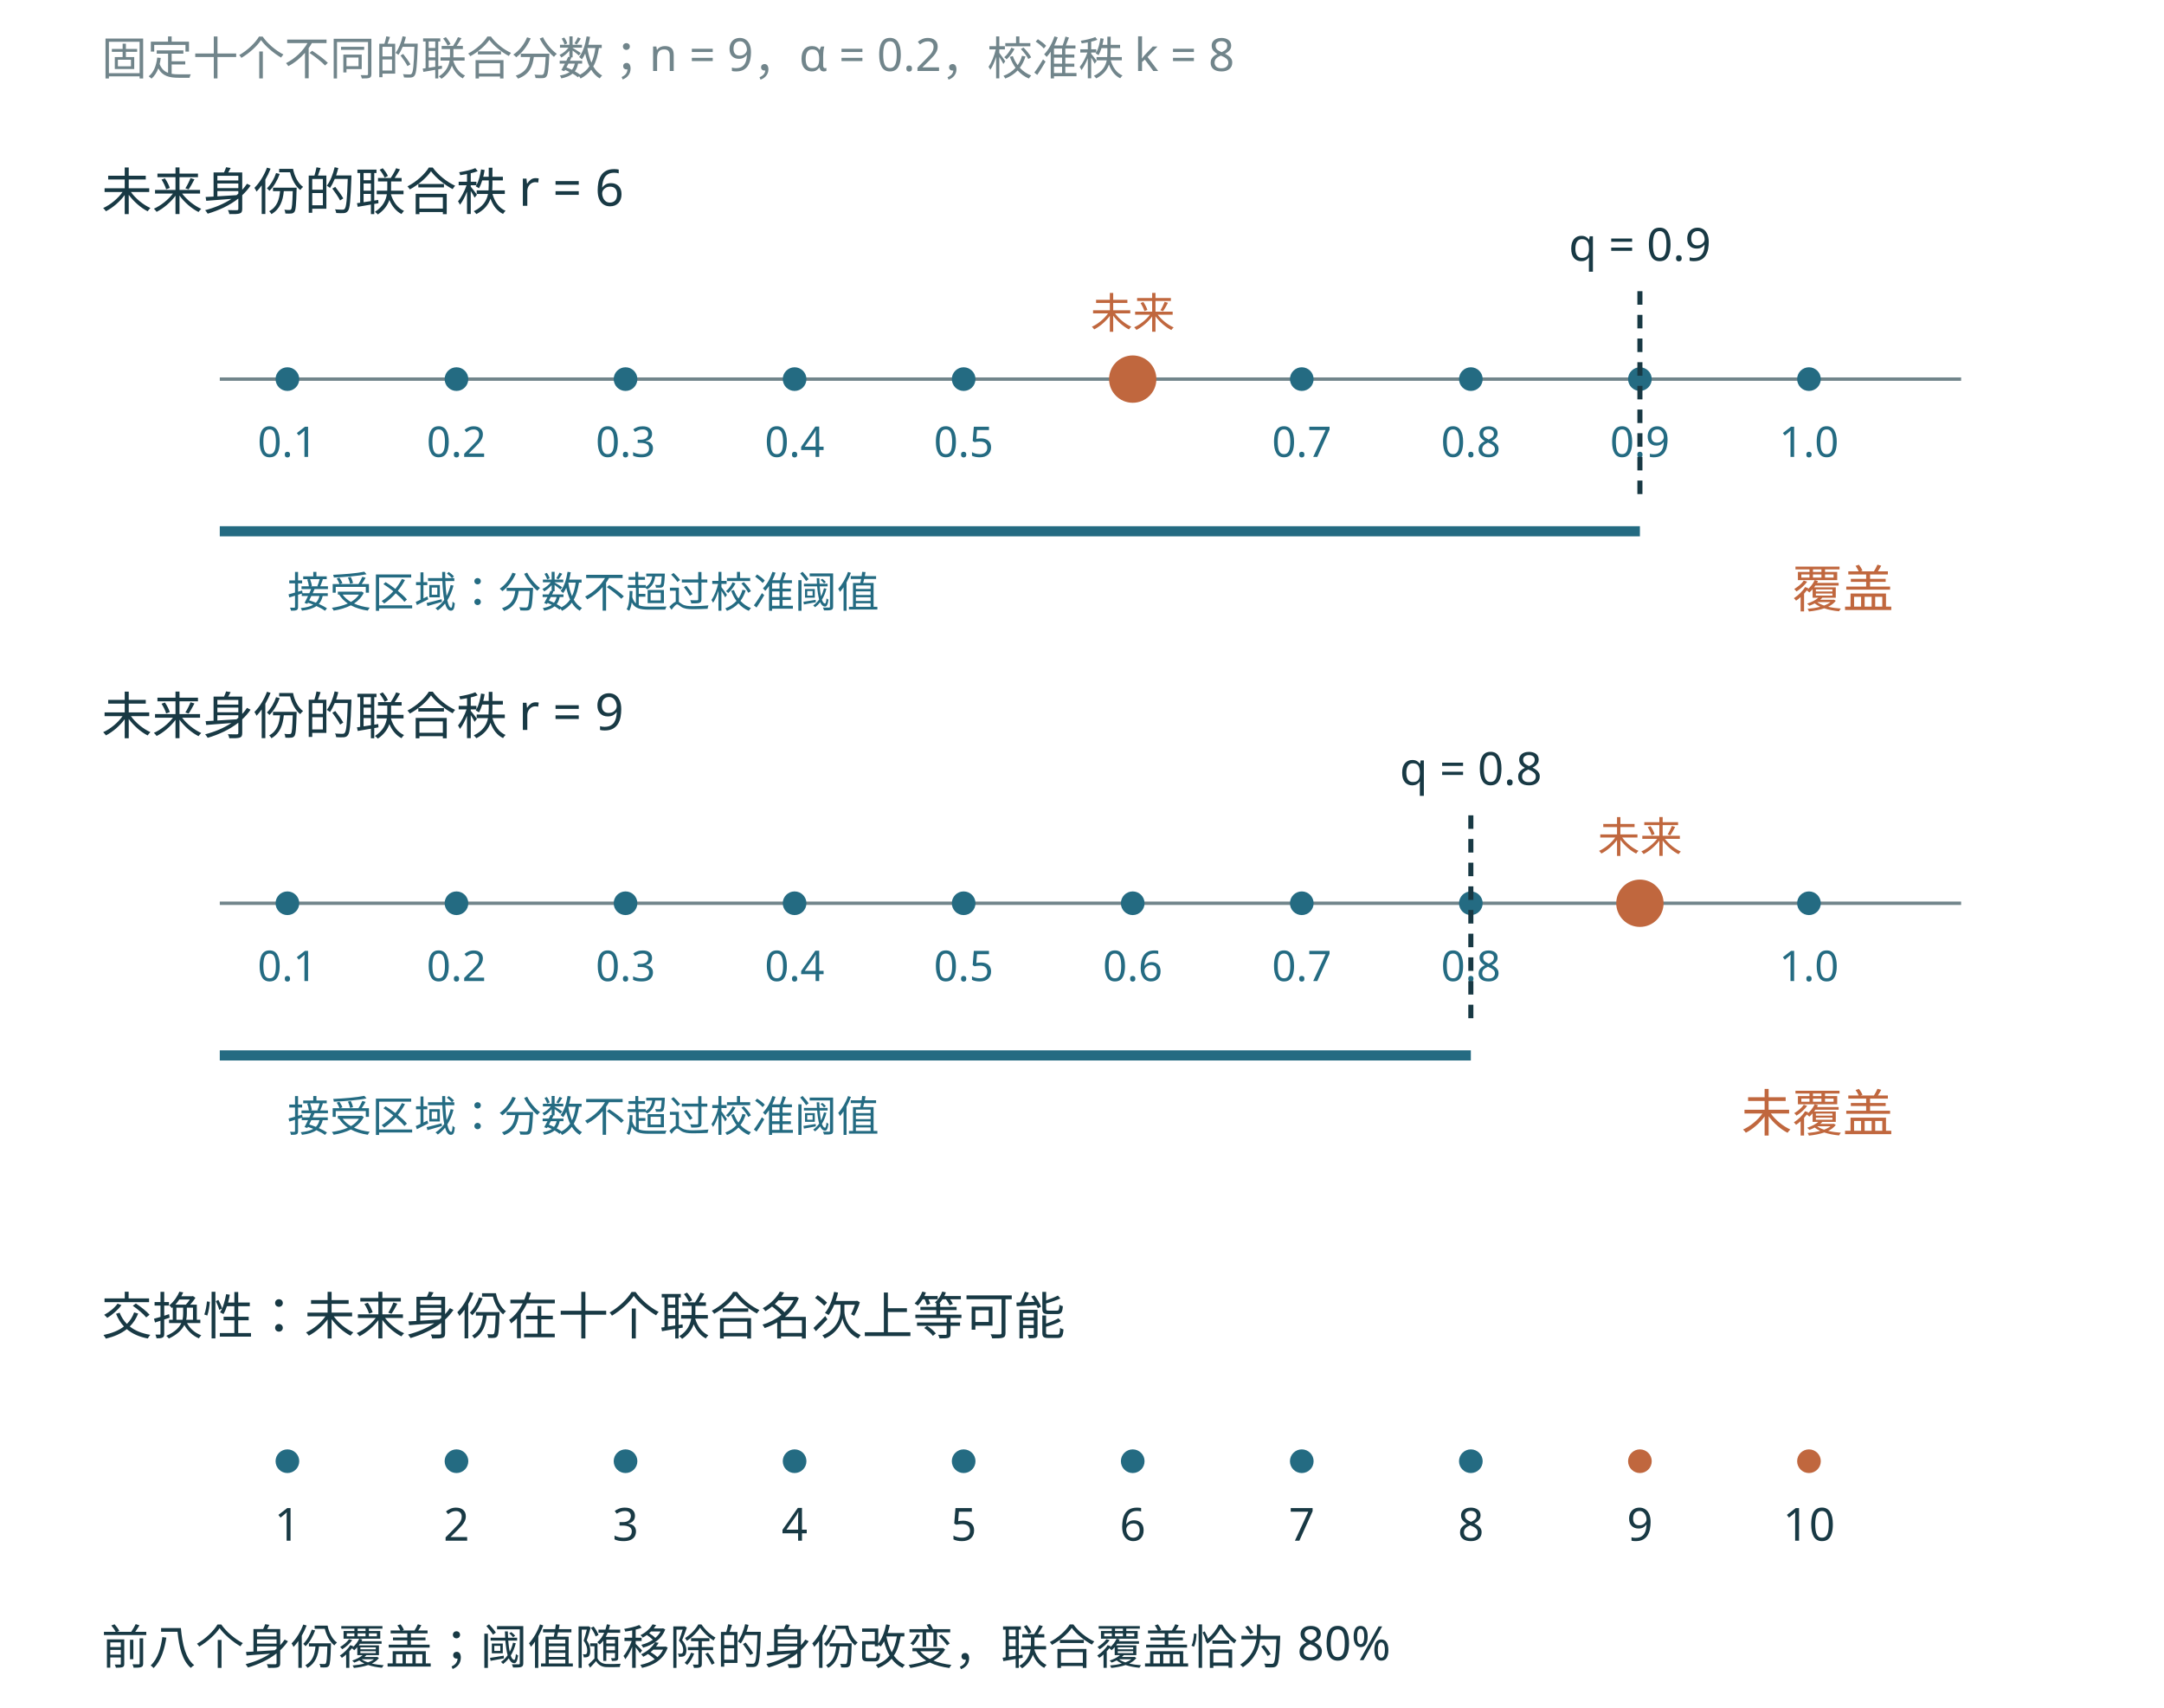
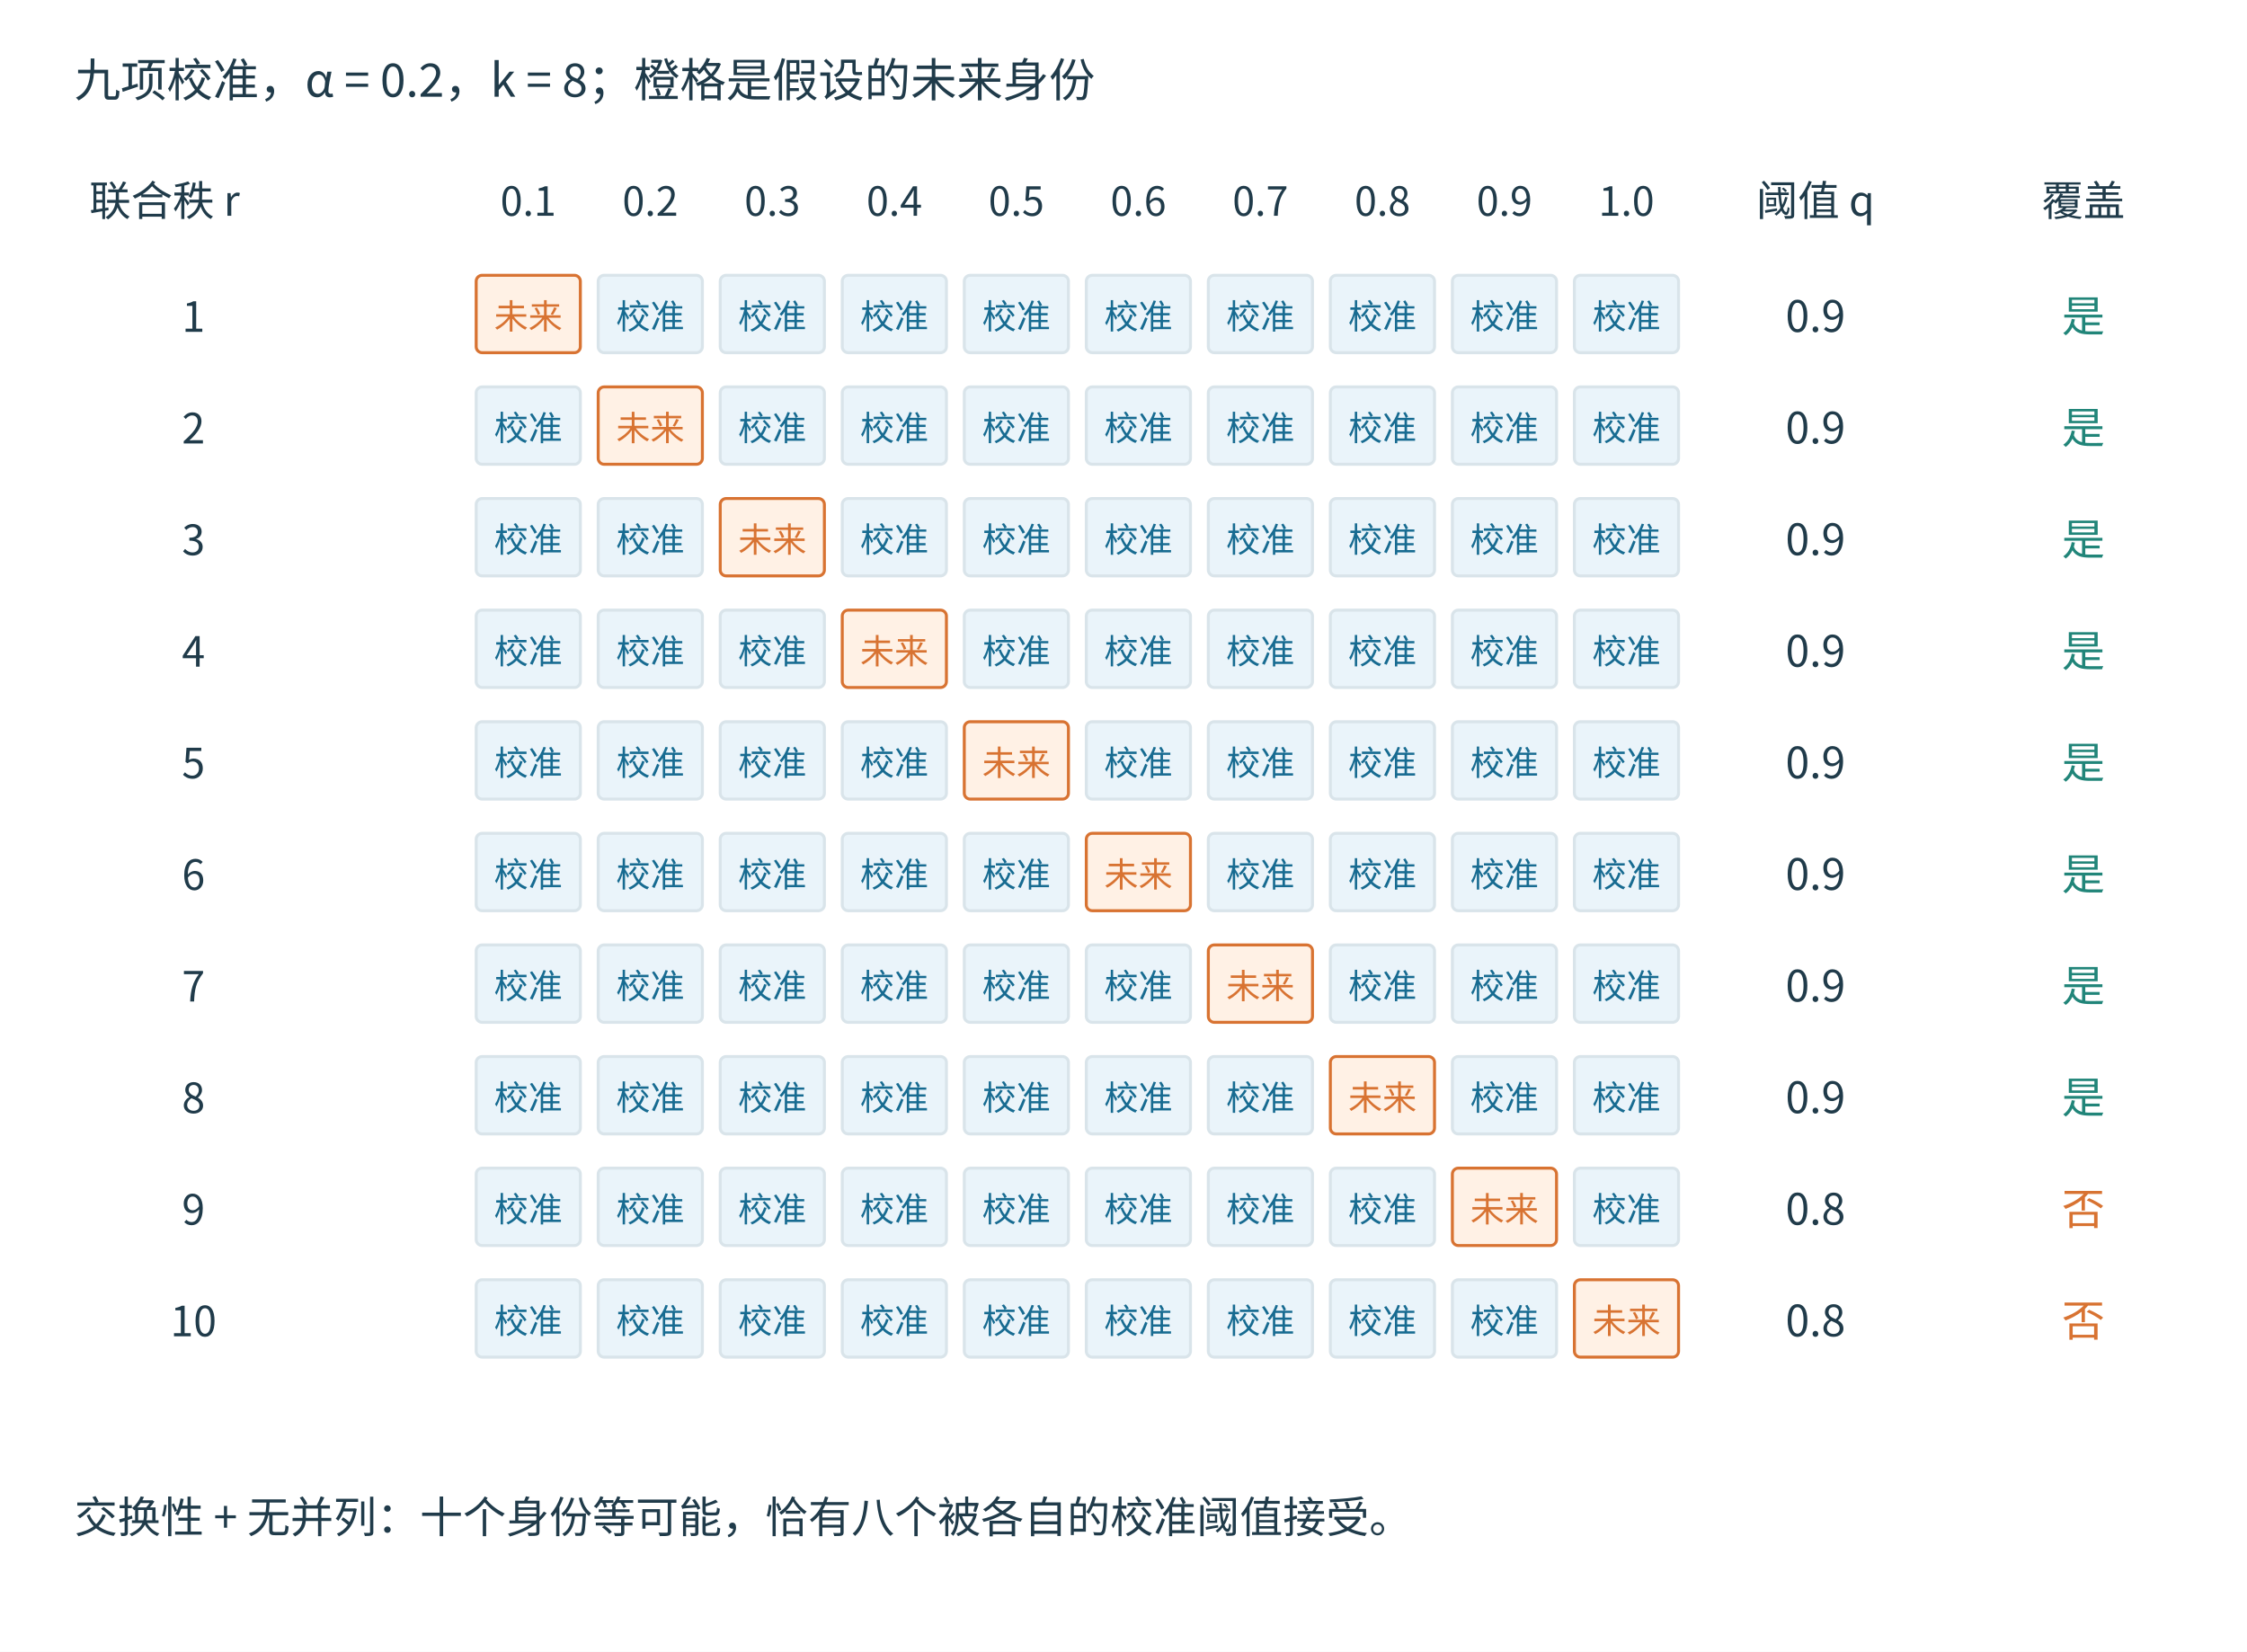
- <svg xmlns="http://www.w3.org/2000/svg" width="1280" height="1009.77" viewBox="0 75.782 1280 1009.772" role="img">
-   <rect id="offline-white-background" x="0" y="75.782" width="1280" height="1009.772" fill="#ffffff" />
-   <rect width="1280" height="1120" fill="white" />
-   <g font-family="Microsoft YaHei, sans-serif">
-     <text x="60" y="120" font-size="27" fill="#71858b" text-anchor="start">固定十个不同的联合分数；n = 9，α = 0.2，校准秩 k = 8</text>
-     <text x="60" y="200" font-size="30" fill="#183944" text-anchor="start">未来身份的联合秩 r = 6</text>
-     <line x1="130" y1="300" x2="1160" y2="300" stroke="#71858b" stroke-width="2" stroke-dasharray="" />
-     <circle cx="170" cy="300" r="7" fill="#246b82" />
-     <text x="170" y="346" font-size="25" fill="#246b82" text-anchor="middle">0.1</text>
-     <circle cx="270" cy="300" r="7" fill="#246b82" />
-     <text x="270" y="346" font-size="25" fill="#246b82" text-anchor="middle">0.2</text>
-     <circle cx="370" cy="300" r="7" fill="#246b82" />
-     <text x="370" y="346" font-size="25" fill="#246b82" text-anchor="middle">0.3</text>
-     <circle cx="470" cy="300" r="7" fill="#246b82" />
-     <text x="470" y="346" font-size="25" fill="#246b82" text-anchor="middle">0.4</text>
-     <circle cx="570" cy="300" r="7" fill="#246b82" />
-     <text x="570" y="346" font-size="25" fill="#246b82" text-anchor="middle">0.5</text>
-     <circle cx="670" cy="300" r="14" fill="#c0673e" />
-     <text x="670" y="270" font-size="25" fill="#c0673e" text-anchor="middle">未来</text>
-     <circle cx="770" cy="300" r="7" fill="#246b82" />
-     <text x="770" y="346" font-size="25" fill="#246b82" text-anchor="middle">0.7</text>
-     <circle cx="870" cy="300" r="7" fill="#246b82" />
-     <text x="870" y="346" font-size="25" fill="#246b82" text-anchor="middle">0.8</text>
-     <circle cx="970" cy="300" r="7" fill="#246b82" />
-     <text x="970" y="346" font-size="25" fill="#246b82" text-anchor="middle">0.9</text>
-     <circle cx="1070" cy="300" r="7" fill="#246b82" />
-     <text x="1070" y="346" font-size="25" fill="#246b82" text-anchor="middle">1.0</text>
-     <line x1="970" y1="248" x2="970" y2="368" stroke="#183944" stroke-width="3" stroke-dasharray="8 6" />
-     <text x="970" y="230" font-size="27" fill="#183944" text-anchor="middle">q = 0.9</text>
-     <line x1="130" y1="390" x2="970" y2="390" stroke="#246b82" stroke-width="6" stroke-dasharray="" />
-     <text x="170" y="435" font-size="25" fill="#246b82" text-anchor="start">接受区域：分数不超过校准阈值</text>
-     <text x="1120" y="435" font-size="30" fill="#c0673e" text-anchor="end">覆盖</text>
-     <text x="60" y="510" font-size="30" fill="#183944" text-anchor="start">未来身份的联合秩 r = 9</text>
-     <line x1="130" y1="610" x2="1160" y2="610" stroke="#71858b" stroke-width="2" stroke-dasharray="" />
-     <circle cx="170" cy="610" r="7" fill="#246b82" />
-     <text x="170" y="656" font-size="25" fill="#246b82" text-anchor="middle">0.1</text>
-     <circle cx="270" cy="610" r="7" fill="#246b82" />
-     <text x="270" y="656" font-size="25" fill="#246b82" text-anchor="middle">0.2</text>
-     <circle cx="370" cy="610" r="7" fill="#246b82" />
-     <text x="370" y="656" font-size="25" fill="#246b82" text-anchor="middle">0.3</text>
-     <circle cx="470" cy="610" r="7" fill="#246b82" />
-     <text x="470" y="656" font-size="25" fill="#246b82" text-anchor="middle">0.4</text>
-     <circle cx="570" cy="610" r="7" fill="#246b82" />
-     <text x="570" y="656" font-size="25" fill="#246b82" text-anchor="middle">0.5</text>
-     <circle cx="670" cy="610" r="7" fill="#246b82" />
-     <text x="670" y="656" font-size="25" fill="#246b82" text-anchor="middle">0.6</text>
-     <circle cx="770" cy="610" r="7" fill="#246b82" />
-     <text x="770" y="656" font-size="25" fill="#246b82" text-anchor="middle">0.7</text>
-     <circle cx="870" cy="610" r="7" fill="#246b82" />
-     <text x="870" y="656" font-size="25" fill="#246b82" text-anchor="middle">0.8</text>
-     <circle cx="970" cy="610" r="14" fill="#c0673e" />
-     <text x="970" y="580" font-size="25" fill="#c0673e" text-anchor="middle">未来</text>
-     <circle cx="1070" cy="610" r="7" fill="#246b82" />
-     <text x="1070" y="656" font-size="25" fill="#246b82" text-anchor="middle">1.0</text>
-     <line x1="870" y1="558" x2="870" y2="678" stroke="#183944" stroke-width="3" stroke-dasharray="8 6" />
-     <text x="870" y="540" font-size="27" fill="#183944" text-anchor="middle">q = 0.8</text>
-     <line x1="130" y1="700" x2="870" y2="700" stroke="#246b82" stroke-width="6" stroke-dasharray="" />
-     <text x="170" y="745" font-size="25" fill="#246b82" text-anchor="start">接受区域：分数不超过校准阈值</text>
-     <text x="1120" y="745" font-size="30" fill="#c0673e" text-anchor="end">未覆盖</text>
-     <text x="60" y="865" font-size="30" fill="#183944" text-anchor="start">交换性：未来身份在十个联合名次上等可能</text>
-     <circle cx="170" cy="940" r="7" fill="#246b82" />
-     <text x="170" y="987" font-size="27" fill="#183944" text-anchor="middle">1</text>
-     <circle cx="270" cy="940" r="7" fill="#246b82" />
-     <text x="270" y="987" font-size="27" fill="#183944" text-anchor="middle">2</text>
-     <circle cx="370" cy="940" r="7" fill="#246b82" />
-     <text x="370" y="987" font-size="27" fill="#183944" text-anchor="middle">3</text>
-     <circle cx="470" cy="940" r="7" fill="#246b82" />
-     <text x="470" y="987" font-size="27" fill="#183944" text-anchor="middle">4</text>
-     <circle cx="570" cy="940" r="7" fill="#246b82" />
-     <text x="570" y="987" font-size="27" fill="#183944" text-anchor="middle">5</text>
-     <circle cx="670" cy="940" r="7" fill="#246b82" />
-     <text x="670" y="987" font-size="27" fill="#183944" text-anchor="middle">6</text>
-     <circle cx="770" cy="940" r="7" fill="#246b82" />
-     <text x="770" y="987" font-size="27" fill="#183944" text-anchor="middle">7</text>
-     <circle cx="870" cy="940" r="7" fill="#246b82" />
-     <text x="870" y="987" font-size="27" fill="#183944" text-anchor="middle">8</text>
-     <circle cx="970" cy="940" r="7" fill="#c0673e" />
-     <text x="970" y="987" font-size="27" fill="#183944" text-anchor="middle">9</text>
-     <circle cx="1070" cy="940" r="7" fill="#c0673e" />
-     <text x="1070" y="987" font-size="27" fill="#183944" text-anchor="middle">10</text>
-     <text x="60" y="1060" font-size="28" fill="#183944" text-anchor="start">前八个身份覆盖；阈值随移除的身份改变，联合覆盖恰为 80%</text>
+ <svg xmlns="http://www.w3.org/2000/svg" width="1510" height="1110" viewBox="0 0 1510 1110" role="img">
+   <rect width="1510" height="1110" fill="white" />
+   <defs>
+     <marker id="b" markerWidth="10" markerHeight="10" refX="8" refY="4" orient="auto" markerUnits="userSpaceOnUse">
+       <path d="M0 0 L8 4 L0 8" fill="none" stroke="#176b91" stroke-width="2" />
+     </marker>
+     <marker id="t" markerWidth="10" markerHeight="10" refX="8" refY="4" orient="auto" markerUnits="userSpaceOnUse">
+       <path d="M0 0 L8 4 L0 8" fill="none" stroke="#218579" stroke-width="2" />
+     </marker>
+     <marker id="a" markerWidth="10" markerHeight="10" refX="8" refY="4" orient="auto" markerUnits="userSpaceOnUse">
+       <path d="M0 0 L8 4 L0 8" fill="none" stroke="#d87332" stroke-width="2" />
+     </marker>
+     <marker id="g" markerWidth="10" markerHeight="10" refX="8" refY="4" orient="auto" markerUnits="userSpaceOnUse">
+       <path d="M0 0 L8 4 L0 8" fill="none" stroke="#80929d" stroke-width="2" />
+     </marker>
+   </defs>
+   <g font-family="Microsoft YaHei,Noto Sans CJK SC,sans-serif">
+     <text x="50" y="65" font-size="31" fill="#203b4a" text-anchor="start">九项校准，α = 0.2，k = 8；橙格是假设的未来身份</text>
+     <text x="60" y="145" font-size="28" fill="#203b4a" text-anchor="start">联合秩 r</text>
+     <text x="355" y="145" font-size="27" fill="#203b4a" text-anchor="middle">0.1</text>
+     <text x="437" y="145" font-size="27" fill="#203b4a" text-anchor="middle">0.2</text>
+     <text x="519" y="145" font-size="27" fill="#203b4a" text-anchor="middle">0.3</text>
+     <text x="601" y="145" font-size="27" fill="#203b4a" text-anchor="middle">0.4</text>
+     <text x="683" y="145" font-size="27" fill="#203b4a" text-anchor="middle">0.5</text>
+     <text x="765" y="145" font-size="27" fill="#203b4a" text-anchor="middle">0.6</text>
+     <text x="847" y="145" font-size="27" fill="#203b4a" text-anchor="middle">0.7</text>
+     <text x="929" y="145" font-size="27" fill="#203b4a" text-anchor="middle">0.8</text>
+     <text x="1011" y="145" font-size="27" fill="#203b4a" text-anchor="middle">0.9</text>
+     <text x="1093" y="145" font-size="27" fill="#203b4a" text-anchor="middle">1.0</text>
+     <text x="1220" y="145" font-size="28" fill="#203b4a" text-anchor="middle">阈值 q</text>
+     <text x="1400" y="145" font-size="28" fill="#203b4a" text-anchor="middle">覆盖</text>
+     <text x="130" y="223" font-size="28" fill="#203b4a" text-anchor="middle">1</text>
+     <rect x="320" y="185" width="70" height="52" fill="#fff1e5" stroke="#d87332" stroke-width="2" rx="4" />
+     <text x="355" y="221" font-size="23" fill="#d87332" text-anchor="middle">未来</text>
+     <rect x="402" y="185" width="70" height="52" fill="#eaf4fa" stroke="#d9e4ea" stroke-width="2" rx="4" />
+     <text x="437" y="221" font-size="23" fill="#176b91" text-anchor="middle">校准</text>
+     <rect x="484" y="185" width="70" height="52" fill="#eaf4fa" stroke="#d9e4ea" stroke-width="2" rx="4" />
+     <text x="519" y="221" font-size="23" fill="#176b91" text-anchor="middle">校准</text>
+     <rect x="566" y="185" width="70" height="52" fill="#eaf4fa" stroke="#d9e4ea" stroke-width="2" rx="4" />
+     <text x="601" y="221" font-size="23" fill="#176b91" text-anchor="middle">校准</text>
+     <rect x="648" y="185" width="70" height="52" fill="#eaf4fa" stroke="#d9e4ea" stroke-width="2" rx="4" />
+     <text x="683" y="221" font-size="23" fill="#176b91" text-anchor="middle">校准</text>
+     <rect x="730" y="185" width="70" height="52" fill="#eaf4fa" stroke="#d9e4ea" stroke-width="2" rx="4" />
+     <text x="765" y="221" font-size="23" fill="#176b91" text-anchor="middle">校准</text>
+     <rect x="812" y="185" width="70" height="52" fill="#eaf4fa" stroke="#d9e4ea" stroke-width="2" rx="4" />
+     <text x="847" y="221" font-size="23" fill="#176b91" text-anchor="middle">校准</text>
+     <rect x="894" y="185" width="70" height="52" fill="#eaf4fa" stroke="#d9e4ea" stroke-width="2" rx="4" />
+     <text x="929" y="221" font-size="23" fill="#176b91" text-anchor="middle">校准</text>
+     <rect x="976" y="185" width="70" height="52" fill="#eaf4fa" stroke="#d9e4ea" stroke-width="2" rx="4" />
+     <text x="1011" y="221" font-size="23" fill="#176b91" text-anchor="middle">校准</text>
+     <rect x="1058" y="185" width="70" height="52" fill="#eaf4fa" stroke="#d9e4ea" stroke-width="2" rx="4" />
+     <text x="1093" y="221" font-size="23" fill="#176b91" text-anchor="middle">校准</text>
+     <text x="1220" y="223" font-size="29" fill="#203b4a" text-anchor="middle">0.9</text>
+     <text x="1400" y="223" font-size="29" fill="#218579" text-anchor="middle">是</text>
+     <text x="130" y="298" font-size="28" fill="#203b4a" text-anchor="middle">2</text>
+     <rect x="320" y="260" width="70" height="52" fill="#eaf4fa" stroke="#d9e4ea" stroke-width="2" rx="4" />
+     <text x="355" y="296" font-size="23" fill="#176b91" text-anchor="middle">校准</text>
+     <rect x="402" y="260" width="70" height="52" fill="#fff1e5" stroke="#d87332" stroke-width="2" rx="4" />
+     <text x="437" y="296" font-size="23" fill="#d87332" text-anchor="middle">未来</text>
+     <rect x="484" y="260" width="70" height="52" fill="#eaf4fa" stroke="#d9e4ea" stroke-width="2" rx="4" />
+     <text x="519" y="296" font-size="23" fill="#176b91" text-anchor="middle">校准</text>
+     <rect x="566" y="260" width="70" height="52" fill="#eaf4fa" stroke="#d9e4ea" stroke-width="2" rx="4" />
+     <text x="601" y="296" font-size="23" fill="#176b91" text-anchor="middle">校准</text>
+     <rect x="648" y="260" width="70" height="52" fill="#eaf4fa" stroke="#d9e4ea" stroke-width="2" rx="4" />
+     <text x="683" y="296" font-size="23" fill="#176b91" text-anchor="middle">校准</text>
+     <rect x="730" y="260" width="70" height="52" fill="#eaf4fa" stroke="#d9e4ea" stroke-width="2" rx="4" />
+     <text x="765" y="296" font-size="23" fill="#176b91" text-anchor="middle">校准</text>
+     <rect x="812" y="260" width="70" height="52" fill="#eaf4fa" stroke="#d9e4ea" stroke-width="2" rx="4" />
+     <text x="847" y="296" font-size="23" fill="#176b91" text-anchor="middle">校准</text>
+     <rect x="894" y="260" width="70" height="52" fill="#eaf4fa" stroke="#d9e4ea" stroke-width="2" rx="4" />
+     <text x="929" y="296" font-size="23" fill="#176b91" text-anchor="middle">校准</text>
+     <rect x="976" y="260" width="70" height="52" fill="#eaf4fa" stroke="#d9e4ea" stroke-width="2" rx="4" />
+     <text x="1011" y="296" font-size="23" fill="#176b91" text-anchor="middle">校准</text>
+     <rect x="1058" y="260" width="70" height="52" fill="#eaf4fa" stroke="#d9e4ea" stroke-width="2" rx="4" />
+     <text x="1093" y="296" font-size="23" fill="#176b91" text-anchor="middle">校准</text>
+     <text x="1220" y="298" font-size="29" fill="#203b4a" text-anchor="middle">0.9</text>
+     <text x="1400" y="298" font-size="29" fill="#218579" text-anchor="middle">是</text>
+     <text x="130" y="373" font-size="28" fill="#203b4a" text-anchor="middle">3</text>
+     <rect x="320" y="335" width="70" height="52" fill="#eaf4fa" stroke="#d9e4ea" stroke-width="2" rx="4" />
+     <text x="355" y="371" font-size="23" fill="#176b91" text-anchor="middle">校准</text>
+     <rect x="402" y="335" width="70" height="52" fill="#eaf4fa" stroke="#d9e4ea" stroke-width="2" rx="4" />
+     <text x="437" y="371" font-size="23" fill="#176b91" text-anchor="middle">校准</text>
+     <rect x="484" y="335" width="70" height="52" fill="#fff1e5" stroke="#d87332" stroke-width="2" rx="4" />
+     <text x="519" y="371" font-size="23" fill="#d87332" text-anchor="middle">未来</text>
+     <rect x="566" y="335" width="70" height="52" fill="#eaf4fa" stroke="#d9e4ea" stroke-width="2" rx="4" />
+     <text x="601" y="371" font-size="23" fill="#176b91" text-anchor="middle">校准</text>
+     <rect x="648" y="335" width="70" height="52" fill="#eaf4fa" stroke="#d9e4ea" stroke-width="2" rx="4" />
+     <text x="683" y="371" font-size="23" fill="#176b91" text-anchor="middle">校准</text>
+     <rect x="730" y="335" width="70" height="52" fill="#eaf4fa" stroke="#d9e4ea" stroke-width="2" rx="4" />
+     <text x="765" y="371" font-size="23" fill="#176b91" text-anchor="middle">校准</text>
+     <rect x="812" y="335" width="70" height="52" fill="#eaf4fa" stroke="#d9e4ea" stroke-width="2" rx="4" />
+     <text x="847" y="371" font-size="23" fill="#176b91" text-anchor="middle">校准</text>
+     <rect x="894" y="335" width="70" height="52" fill="#eaf4fa" stroke="#d9e4ea" stroke-width="2" rx="4" />
+     <text x="929" y="371" font-size="23" fill="#176b91" text-anchor="middle">校准</text>
+     <rect x="976" y="335" width="70" height="52" fill="#eaf4fa" stroke="#d9e4ea" stroke-width="2" rx="4" />
+     <text x="1011" y="371" font-size="23" fill="#176b91" text-anchor="middle">校准</text>
+     <rect x="1058" y="335" width="70" height="52" fill="#eaf4fa" stroke="#d9e4ea" stroke-width="2" rx="4" />
+     <text x="1093" y="371" font-size="23" fill="#176b91" text-anchor="middle">校准</text>
+     <text x="1220" y="373" font-size="29" fill="#203b4a" text-anchor="middle">0.9</text>
+     <text x="1400" y="373" font-size="29" fill="#218579" text-anchor="middle">是</text>
+     <text x="130" y="448" font-size="28" fill="#203b4a" text-anchor="middle">4</text>
+     <rect x="320" y="410" width="70" height="52" fill="#eaf4fa" stroke="#d9e4ea" stroke-width="2" rx="4" />
+     <text x="355" y="446" font-size="23" fill="#176b91" text-anchor="middle">校准</text>
+     <rect x="402" y="410" width="70" height="52" fill="#eaf4fa" stroke="#d9e4ea" stroke-width="2" rx="4" />
+     <text x="437" y="446" font-size="23" fill="#176b91" text-anchor="middle">校准</text>
+     <rect x="484" y="410" width="70" height="52" fill="#eaf4fa" stroke="#d9e4ea" stroke-width="2" rx="4" />
+     <text x="519" y="446" font-size="23" fill="#176b91" text-anchor="middle">校准</text>
+     <rect x="566" y="410" width="70" height="52" fill="#fff1e5" stroke="#d87332" stroke-width="2" rx="4" />
+     <text x="601" y="446" font-size="23" fill="#d87332" text-anchor="middle">未来</text>
+     <rect x="648" y="410" width="70" height="52" fill="#eaf4fa" stroke="#d9e4ea" stroke-width="2" rx="4" />
+     <text x="683" y="446" font-size="23" fill="#176b91" text-anchor="middle">校准</text>
+     <rect x="730" y="410" width="70" height="52" fill="#eaf4fa" stroke="#d9e4ea" stroke-width="2" rx="4" />
+     <text x="765" y="446" font-size="23" fill="#176b91" text-anchor="middle">校准</text>
+     <rect x="812" y="410" width="70" height="52" fill="#eaf4fa" stroke="#d9e4ea" stroke-width="2" rx="4" />
+     <text x="847" y="446" font-size="23" fill="#176b91" text-anchor="middle">校准</text>
+     <rect x="894" y="410" width="70" height="52" fill="#eaf4fa" stroke="#d9e4ea" stroke-width="2" rx="4" />
+     <text x="929" y="446" font-size="23" fill="#176b91" text-anchor="middle">校准</text>
+     <rect x="976" y="410" width="70" height="52" fill="#eaf4fa" stroke="#d9e4ea" stroke-width="2" rx="4" />
+     <text x="1011" y="446" font-size="23" fill="#176b91" text-anchor="middle">校准</text>
+     <rect x="1058" y="410" width="70" height="52" fill="#eaf4fa" stroke="#d9e4ea" stroke-width="2" rx="4" />
+     <text x="1093" y="446" font-size="23" fill="#176b91" text-anchor="middle">校准</text>
+     <text x="1220" y="448" font-size="29" fill="#203b4a" text-anchor="middle">0.9</text>
+     <text x="1400" y="448" font-size="29" fill="#218579" text-anchor="middle">是</text>
+     <text x="130" y="523" font-size="28" fill="#203b4a" text-anchor="middle">5</text>
+     <rect x="320" y="485" width="70" height="52" fill="#eaf4fa" stroke="#d9e4ea" stroke-width="2" rx="4" />
+     <text x="355" y="521" font-size="23" fill="#176b91" text-anchor="middle">校准</text>
+     <rect x="402" y="485" width="70" height="52" fill="#eaf4fa" stroke="#d9e4ea" stroke-width="2" rx="4" />
+     <text x="437" y="521" font-size="23" fill="#176b91" text-anchor="middle">校准</text>
+     <rect x="484" y="485" width="70" height="52" fill="#eaf4fa" stroke="#d9e4ea" stroke-width="2" rx="4" />
+     <text x="519" y="521" font-size="23" fill="#176b91" text-anchor="middle">校准</text>
+     <rect x="566" y="485" width="70" height="52" fill="#eaf4fa" stroke="#d9e4ea" stroke-width="2" rx="4" />
+     <text x="601" y="521" font-size="23" fill="#176b91" text-anchor="middle">校准</text>
+     <rect x="648" y="485" width="70" height="52" fill="#fff1e5" stroke="#d87332" stroke-width="2" rx="4" />
+     <text x="683" y="521" font-size="23" fill="#d87332" text-anchor="middle">未来</text>
+     <rect x="730" y="485" width="70" height="52" fill="#eaf4fa" stroke="#d9e4ea" stroke-width="2" rx="4" />
+     <text x="765" y="521" font-size="23" fill="#176b91" text-anchor="middle">校准</text>
+     <rect x="812" y="485" width="70" height="52" fill="#eaf4fa" stroke="#d9e4ea" stroke-width="2" rx="4" />
+     <text x="847" y="521" font-size="23" fill="#176b91" text-anchor="middle">校准</text>
+     <rect x="894" y="485" width="70" height="52" fill="#eaf4fa" stroke="#d9e4ea" stroke-width="2" rx="4" />
+     <text x="929" y="521" font-size="23" fill="#176b91" text-anchor="middle">校准</text>
+     <rect x="976" y="485" width="70" height="52" fill="#eaf4fa" stroke="#d9e4ea" stroke-width="2" rx="4" />
+     <text x="1011" y="521" font-size="23" fill="#176b91" text-anchor="middle">校准</text>
+     <rect x="1058" y="485" width="70" height="52" fill="#eaf4fa" stroke="#d9e4ea" stroke-width="2" rx="4" />
+     <text x="1093" y="521" font-size="23" fill="#176b91" text-anchor="middle">校准</text>
+     <text x="1220" y="523" font-size="29" fill="#203b4a" text-anchor="middle">0.9</text>
+     <text x="1400" y="523" font-size="29" fill="#218579" text-anchor="middle">是</text>
+     <text x="130" y="598" font-size="28" fill="#203b4a" text-anchor="middle">6</text>
+     <rect x="320" y="560" width="70" height="52" fill="#eaf4fa" stroke="#d9e4ea" stroke-width="2" rx="4" />
+     <text x="355" y="596" font-size="23" fill="#176b91" text-anchor="middle">校准</text>
+     <rect x="402" y="560" width="70" height="52" fill="#eaf4fa" stroke="#d9e4ea" stroke-width="2" rx="4" />
+     <text x="437" y="596" font-size="23" fill="#176b91" text-anchor="middle">校准</text>
+     <rect x="484" y="560" width="70" height="52" fill="#eaf4fa" stroke="#d9e4ea" stroke-width="2" rx="4" />
+     <text x="519" y="596" font-size="23" fill="#176b91" text-anchor="middle">校准</text>
+     <rect x="566" y="560" width="70" height="52" fill="#eaf4fa" stroke="#d9e4ea" stroke-width="2" rx="4" />
+     <text x="601" y="596" font-size="23" fill="#176b91" text-anchor="middle">校准</text>
+     <rect x="648" y="560" width="70" height="52" fill="#eaf4fa" stroke="#d9e4ea" stroke-width="2" rx="4" />
+     <text x="683" y="596" font-size="23" fill="#176b91" text-anchor="middle">校准</text>
+     <rect x="730" y="560" width="70" height="52" fill="#fff1e5" stroke="#d87332" stroke-width="2" rx="4" />
+     <text x="765" y="596" font-size="23" fill="#d87332" text-anchor="middle">未来</text>
+     <rect x="812" y="560" width="70" height="52" fill="#eaf4fa" stroke="#d9e4ea" stroke-width="2" rx="4" />
+     <text x="847" y="596" font-size="23" fill="#176b91" text-anchor="middle">校准</text>
+     <rect x="894" y="560" width="70" height="52" fill="#eaf4fa" stroke="#d9e4ea" stroke-width="2" rx="4" />
+     <text x="929" y="596" font-size="23" fill="#176b91" text-anchor="middle">校准</text>
+     <rect x="976" y="560" width="70" height="52" fill="#eaf4fa" stroke="#d9e4ea" stroke-width="2" rx="4" />
+     <text x="1011" y="596" font-size="23" fill="#176b91" text-anchor="middle">校准</text>
+     <rect x="1058" y="560" width="70" height="52" fill="#eaf4fa" stroke="#d9e4ea" stroke-width="2" rx="4" />
+     <text x="1093" y="596" font-size="23" fill="#176b91" text-anchor="middle">校准</text>
+     <text x="1220" y="598" font-size="29" fill="#203b4a" text-anchor="middle">0.9</text>
+     <text x="1400" y="598" font-size="29" fill="#218579" text-anchor="middle">是</text>
+     <text x="130" y="673" font-size="28" fill="#203b4a" text-anchor="middle">7</text>
+     <rect x="320" y="635" width="70" height="52" fill="#eaf4fa" stroke="#d9e4ea" stroke-width="2" rx="4" />
+     <text x="355" y="671" font-size="23" fill="#176b91" text-anchor="middle">校准</text>
+     <rect x="402" y="635" width="70" height="52" fill="#eaf4fa" stroke="#d9e4ea" stroke-width="2" rx="4" />
+     <text x="437" y="671" font-size="23" fill="#176b91" text-anchor="middle">校准</text>
+     <rect x="484" y="635" width="70" height="52" fill="#eaf4fa" stroke="#d9e4ea" stroke-width="2" rx="4" />
+     <text x="519" y="671" font-size="23" fill="#176b91" text-anchor="middle">校准</text>
+     <rect x="566" y="635" width="70" height="52" fill="#eaf4fa" stroke="#d9e4ea" stroke-width="2" rx="4" />
+     <text x="601" y="671" font-size="23" fill="#176b91" text-anchor="middle">校准</text>
+     <rect x="648" y="635" width="70" height="52" fill="#eaf4fa" stroke="#d9e4ea" stroke-width="2" rx="4" />
+     <text x="683" y="671" font-size="23" fill="#176b91" text-anchor="middle">校准</text>
+     <rect x="730" y="635" width="70" height="52" fill="#eaf4fa" stroke="#d9e4ea" stroke-width="2" rx="4" />
+     <text x="765" y="671" font-size="23" fill="#176b91" text-anchor="middle">校准</text>
+     <rect x="812" y="635" width="70" height="52" fill="#fff1e5" stroke="#d87332" stroke-width="2" rx="4" />
+     <text x="847" y="671" font-size="23" fill="#d87332" text-anchor="middle">未来</text>
+     <rect x="894" y="635" width="70" height="52" fill="#eaf4fa" stroke="#d9e4ea" stroke-width="2" rx="4" />
+     <text x="929" y="671" font-size="23" fill="#176b91" text-anchor="middle">校准</text>
+     <rect x="976" y="635" width="70" height="52" fill="#eaf4fa" stroke="#d9e4ea" stroke-width="2" rx="4" />
+     <text x="1011" y="671" font-size="23" fill="#176b91" text-anchor="middle">校准</text>
+     <rect x="1058" y="635" width="70" height="52" fill="#eaf4fa" stroke="#d9e4ea" stroke-width="2" rx="4" />
+     <text x="1093" y="671" font-size="23" fill="#176b91" text-anchor="middle">校准</text>
+     <text x="1220" y="673" font-size="29" fill="#203b4a" text-anchor="middle">0.9</text>
+     <text x="1400" y="673" font-size="29" fill="#218579" text-anchor="middle">是</text>
+     <text x="130" y="748" font-size="28" fill="#203b4a" text-anchor="middle">8</text>
+     <rect x="320" y="710" width="70" height="52" fill="#eaf4fa" stroke="#d9e4ea" stroke-width="2" rx="4" />
+     <text x="355" y="746" font-size="23" fill="#176b91" text-anchor="middle">校准</text>
+     <rect x="402" y="710" width="70" height="52" fill="#eaf4fa" stroke="#d9e4ea" stroke-width="2" rx="4" />
+     <text x="437" y="746" font-size="23" fill="#176b91" text-anchor="middle">校准</text>
+     <rect x="484" y="710" width="70" height="52" fill="#eaf4fa" stroke="#d9e4ea" stroke-width="2" rx="4" />
+     <text x="519" y="746" font-size="23" fill="#176b91" text-anchor="middle">校准</text>
+     <rect x="566" y="710" width="70" height="52" fill="#eaf4fa" stroke="#d9e4ea" stroke-width="2" rx="4" />
+     <text x="601" y="746" font-size="23" fill="#176b91" text-anchor="middle">校准</text>
+     <rect x="648" y="710" width="70" height="52" fill="#eaf4fa" stroke="#d9e4ea" stroke-width="2" rx="4" />
+     <text x="683" y="746" font-size="23" fill="#176b91" text-anchor="middle">校准</text>
+     <rect x="730" y="710" width="70" height="52" fill="#eaf4fa" stroke="#d9e4ea" stroke-width="2" rx="4" />
+     <text x="765" y="746" font-size="23" fill="#176b91" text-anchor="middle">校准</text>
+     <rect x="812" y="710" width="70" height="52" fill="#eaf4fa" stroke="#d9e4ea" stroke-width="2" rx="4" />
+     <text x="847" y="746" font-size="23" fill="#176b91" text-anchor="middle">校准</text>
+     <rect x="894" y="710" width="70" height="52" fill="#fff1e5" stroke="#d87332" stroke-width="2" rx="4" />
+     <text x="929" y="746" font-size="23" fill="#d87332" text-anchor="middle">未来</text>
+     <rect x="976" y="710" width="70" height="52" fill="#eaf4fa" stroke="#d9e4ea" stroke-width="2" rx="4" />
+     <text x="1011" y="746" font-size="23" fill="#176b91" text-anchor="middle">校准</text>
+     <rect x="1058" y="710" width="70" height="52" fill="#eaf4fa" stroke="#d9e4ea" stroke-width="2" rx="4" />
+     <text x="1093" y="746" font-size="23" fill="#176b91" text-anchor="middle">校准</text>
+     <text x="1220" y="748" font-size="29" fill="#203b4a" text-anchor="middle">0.9</text>
+     <text x="1400" y="748" font-size="29" fill="#218579" text-anchor="middle">是</text>
+     <text x="130" y="823" font-size="28" fill="#203b4a" text-anchor="middle">9</text>
+     <rect x="320" y="785" width="70" height="52" fill="#eaf4fa" stroke="#d9e4ea" stroke-width="2" rx="4" />
+     <text x="355" y="821" font-size="23" fill="#176b91" text-anchor="middle">校准</text>
+     <rect x="402" y="785" width="70" height="52" fill="#eaf4fa" stroke="#d9e4ea" stroke-width="2" rx="4" />
+     <text x="437" y="821" font-size="23" fill="#176b91" text-anchor="middle">校准</text>
+     <rect x="484" y="785" width="70" height="52" fill="#eaf4fa" stroke="#d9e4ea" stroke-width="2" rx="4" />
+     <text x="519" y="821" font-size="23" fill="#176b91" text-anchor="middle">校准</text>
+     <rect x="566" y="785" width="70" height="52" fill="#eaf4fa" stroke="#d9e4ea" stroke-width="2" rx="4" />
+     <text x="601" y="821" font-size="23" fill="#176b91" text-anchor="middle">校准</text>
+     <rect x="648" y="785" width="70" height="52" fill="#eaf4fa" stroke="#d9e4ea" stroke-width="2" rx="4" />
+     <text x="683" y="821" font-size="23" fill="#176b91" text-anchor="middle">校准</text>
+     <rect x="730" y="785" width="70" height="52" fill="#eaf4fa" stroke="#d9e4ea" stroke-width="2" rx="4" />
+     <text x="765" y="821" font-size="23" fill="#176b91" text-anchor="middle">校准</text>
+     <rect x="812" y="785" width="70" height="52" fill="#eaf4fa" stroke="#d9e4ea" stroke-width="2" rx="4" />
+     <text x="847" y="821" font-size="23" fill="#176b91" text-anchor="middle">校准</text>
+     <rect x="894" y="785" width="70" height="52" fill="#eaf4fa" stroke="#d9e4ea" stroke-width="2" rx="4" />
+     <text x="929" y="821" font-size="23" fill="#176b91" text-anchor="middle">校准</text>
+     <rect x="976" y="785" width="70" height="52" fill="#fff1e5" stroke="#d87332" stroke-width="2" rx="4" />
+     <text x="1011" y="821" font-size="23" fill="#d87332" text-anchor="middle">未来</text>
+     <rect x="1058" y="785" width="70" height="52" fill="#eaf4fa" stroke="#d9e4ea" stroke-width="2" rx="4" />
+     <text x="1093" y="821" font-size="23" fill="#176b91" text-anchor="middle">校准</text>
+     <text x="1220" y="823" font-size="29" fill="#203b4a" text-anchor="middle">0.8</text>
+     <text x="1400" y="823" font-size="29" fill="#d87332" text-anchor="middle">否</text>
+     <text x="130" y="898" font-size="28" fill="#203b4a" text-anchor="middle">10</text>
+     <rect x="320" y="860" width="70" height="52" fill="#eaf4fa" stroke="#d9e4ea" stroke-width="2" rx="4" />
+     <text x="355" y="896" font-size="23" fill="#176b91" text-anchor="middle">校准</text>
+     <rect x="402" y="860" width="70" height="52" fill="#eaf4fa" stroke="#d9e4ea" stroke-width="2" rx="4" />
+     <text x="437" y="896" font-size="23" fill="#176b91" text-anchor="middle">校准</text>
+     <rect x="484" y="860" width="70" height="52" fill="#eaf4fa" stroke="#d9e4ea" stroke-width="2" rx="4" />
+     <text x="519" y="896" font-size="23" fill="#176b91" text-anchor="middle">校准</text>
+     <rect x="566" y="860" width="70" height="52" fill="#eaf4fa" stroke="#d9e4ea" stroke-width="2" rx="4" />
+     <text x="601" y="896" font-size="23" fill="#176b91" text-anchor="middle">校准</text>
+     <rect x="648" y="860" width="70" height="52" fill="#eaf4fa" stroke="#d9e4ea" stroke-width="2" rx="4" />
+     <text x="683" y="896" font-size="23" fill="#176b91" text-anchor="middle">校准</text>
+     <rect x="730" y="860" width="70" height="52" fill="#eaf4fa" stroke="#d9e4ea" stroke-width="2" rx="4" />
+     <text x="765" y="896" font-size="23" fill="#176b91" text-anchor="middle">校准</text>
+     <rect x="812" y="860" width="70" height="52" fill="#eaf4fa" stroke="#d9e4ea" stroke-width="2" rx="4" />
+     <text x="847" y="896" font-size="23" fill="#176b91" text-anchor="middle">校准</text>
+     <rect x="894" y="860" width="70" height="52" fill="#eaf4fa" stroke="#d9e4ea" stroke-width="2" rx="4" />
+     <text x="929" y="896" font-size="23" fill="#176b91" text-anchor="middle">校准</text>
+     <rect x="976" y="860" width="70" height="52" fill="#eaf4fa" stroke="#d9e4ea" stroke-width="2" rx="4" />
+     <text x="1011" y="896" font-size="23" fill="#176b91" text-anchor="middle">校准</text>
+     <rect x="1058" y="860" width="70" height="52" fill="#fff1e5" stroke="#d87332" stroke-width="2" rx="4" />
+     <text x="1093" y="896" font-size="23" fill="#d87332" text-anchor="middle">未来</text>
+     <text x="1220" y="898" font-size="29" fill="#203b4a" text-anchor="middle">0.8</text>
+     <text x="1400" y="898" font-size="29" fill="#d87332" text-anchor="middle">否</text>
+     <text x="50" y="1030" font-size="29" fill="#203b4a" text-anchor="start">交换性 + 无并列：十个身份等可能，恰有八个被各自的校准阈值接受。</text>
  </g>
</svg>
